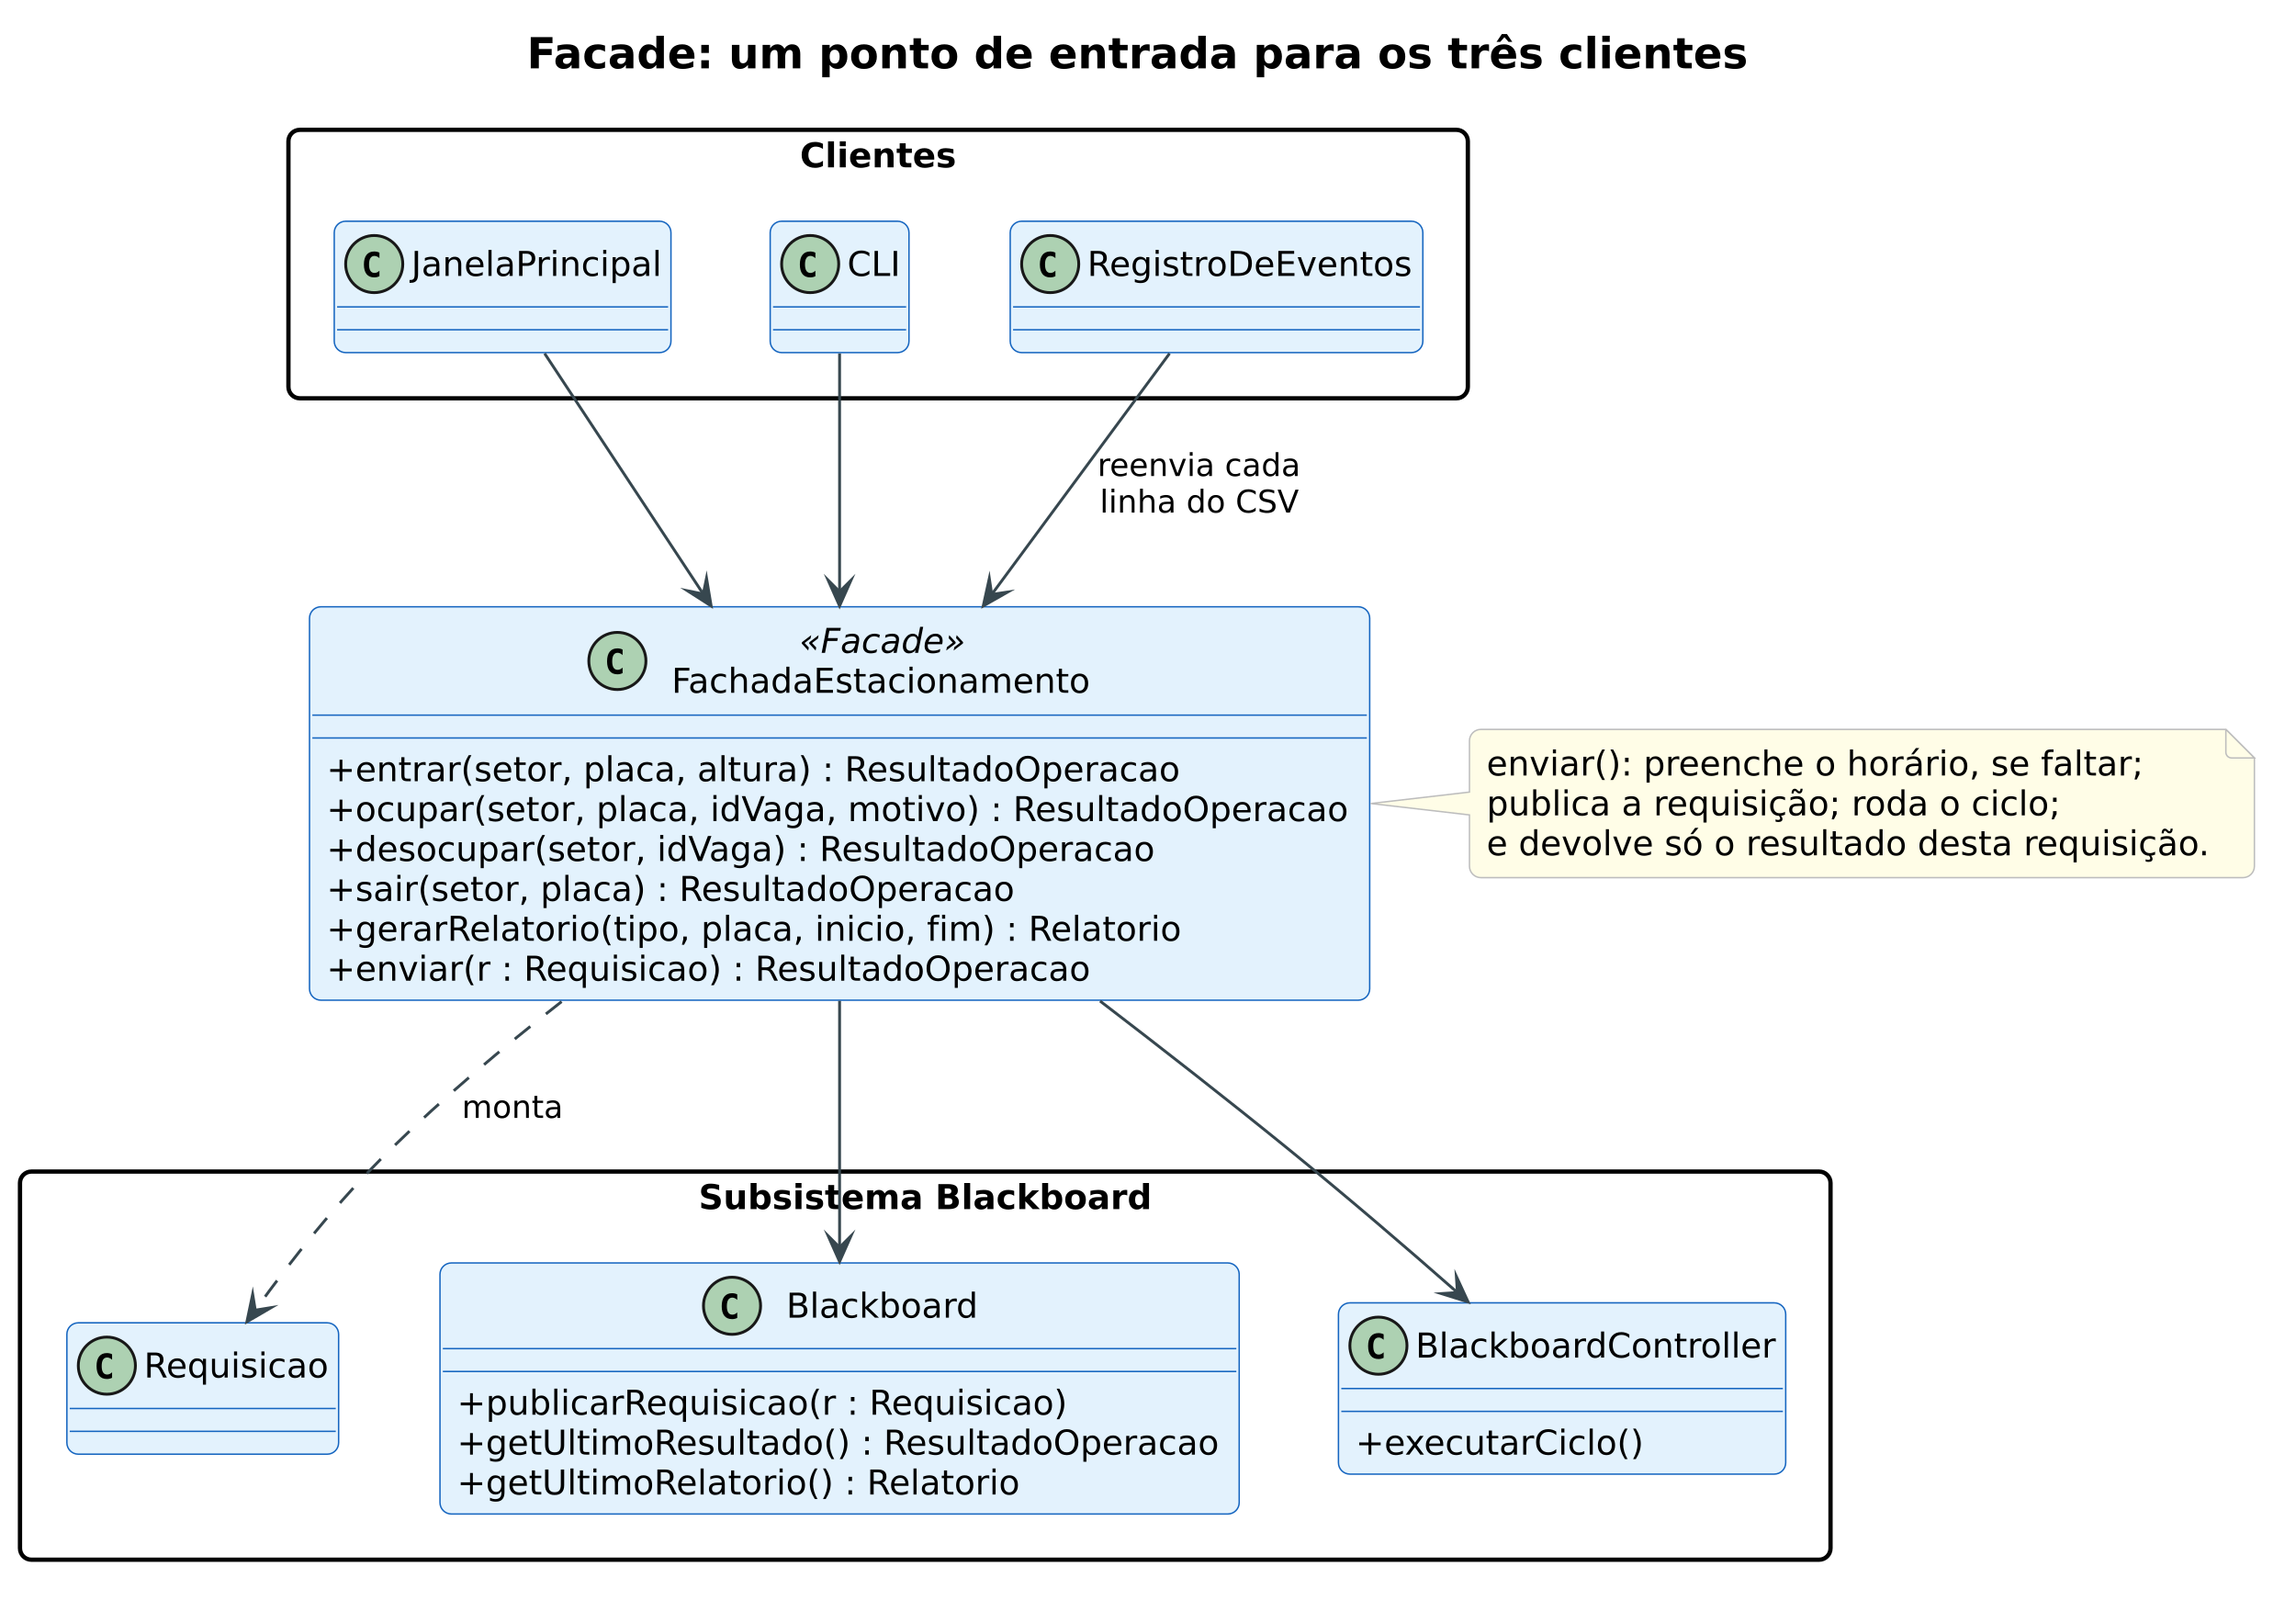
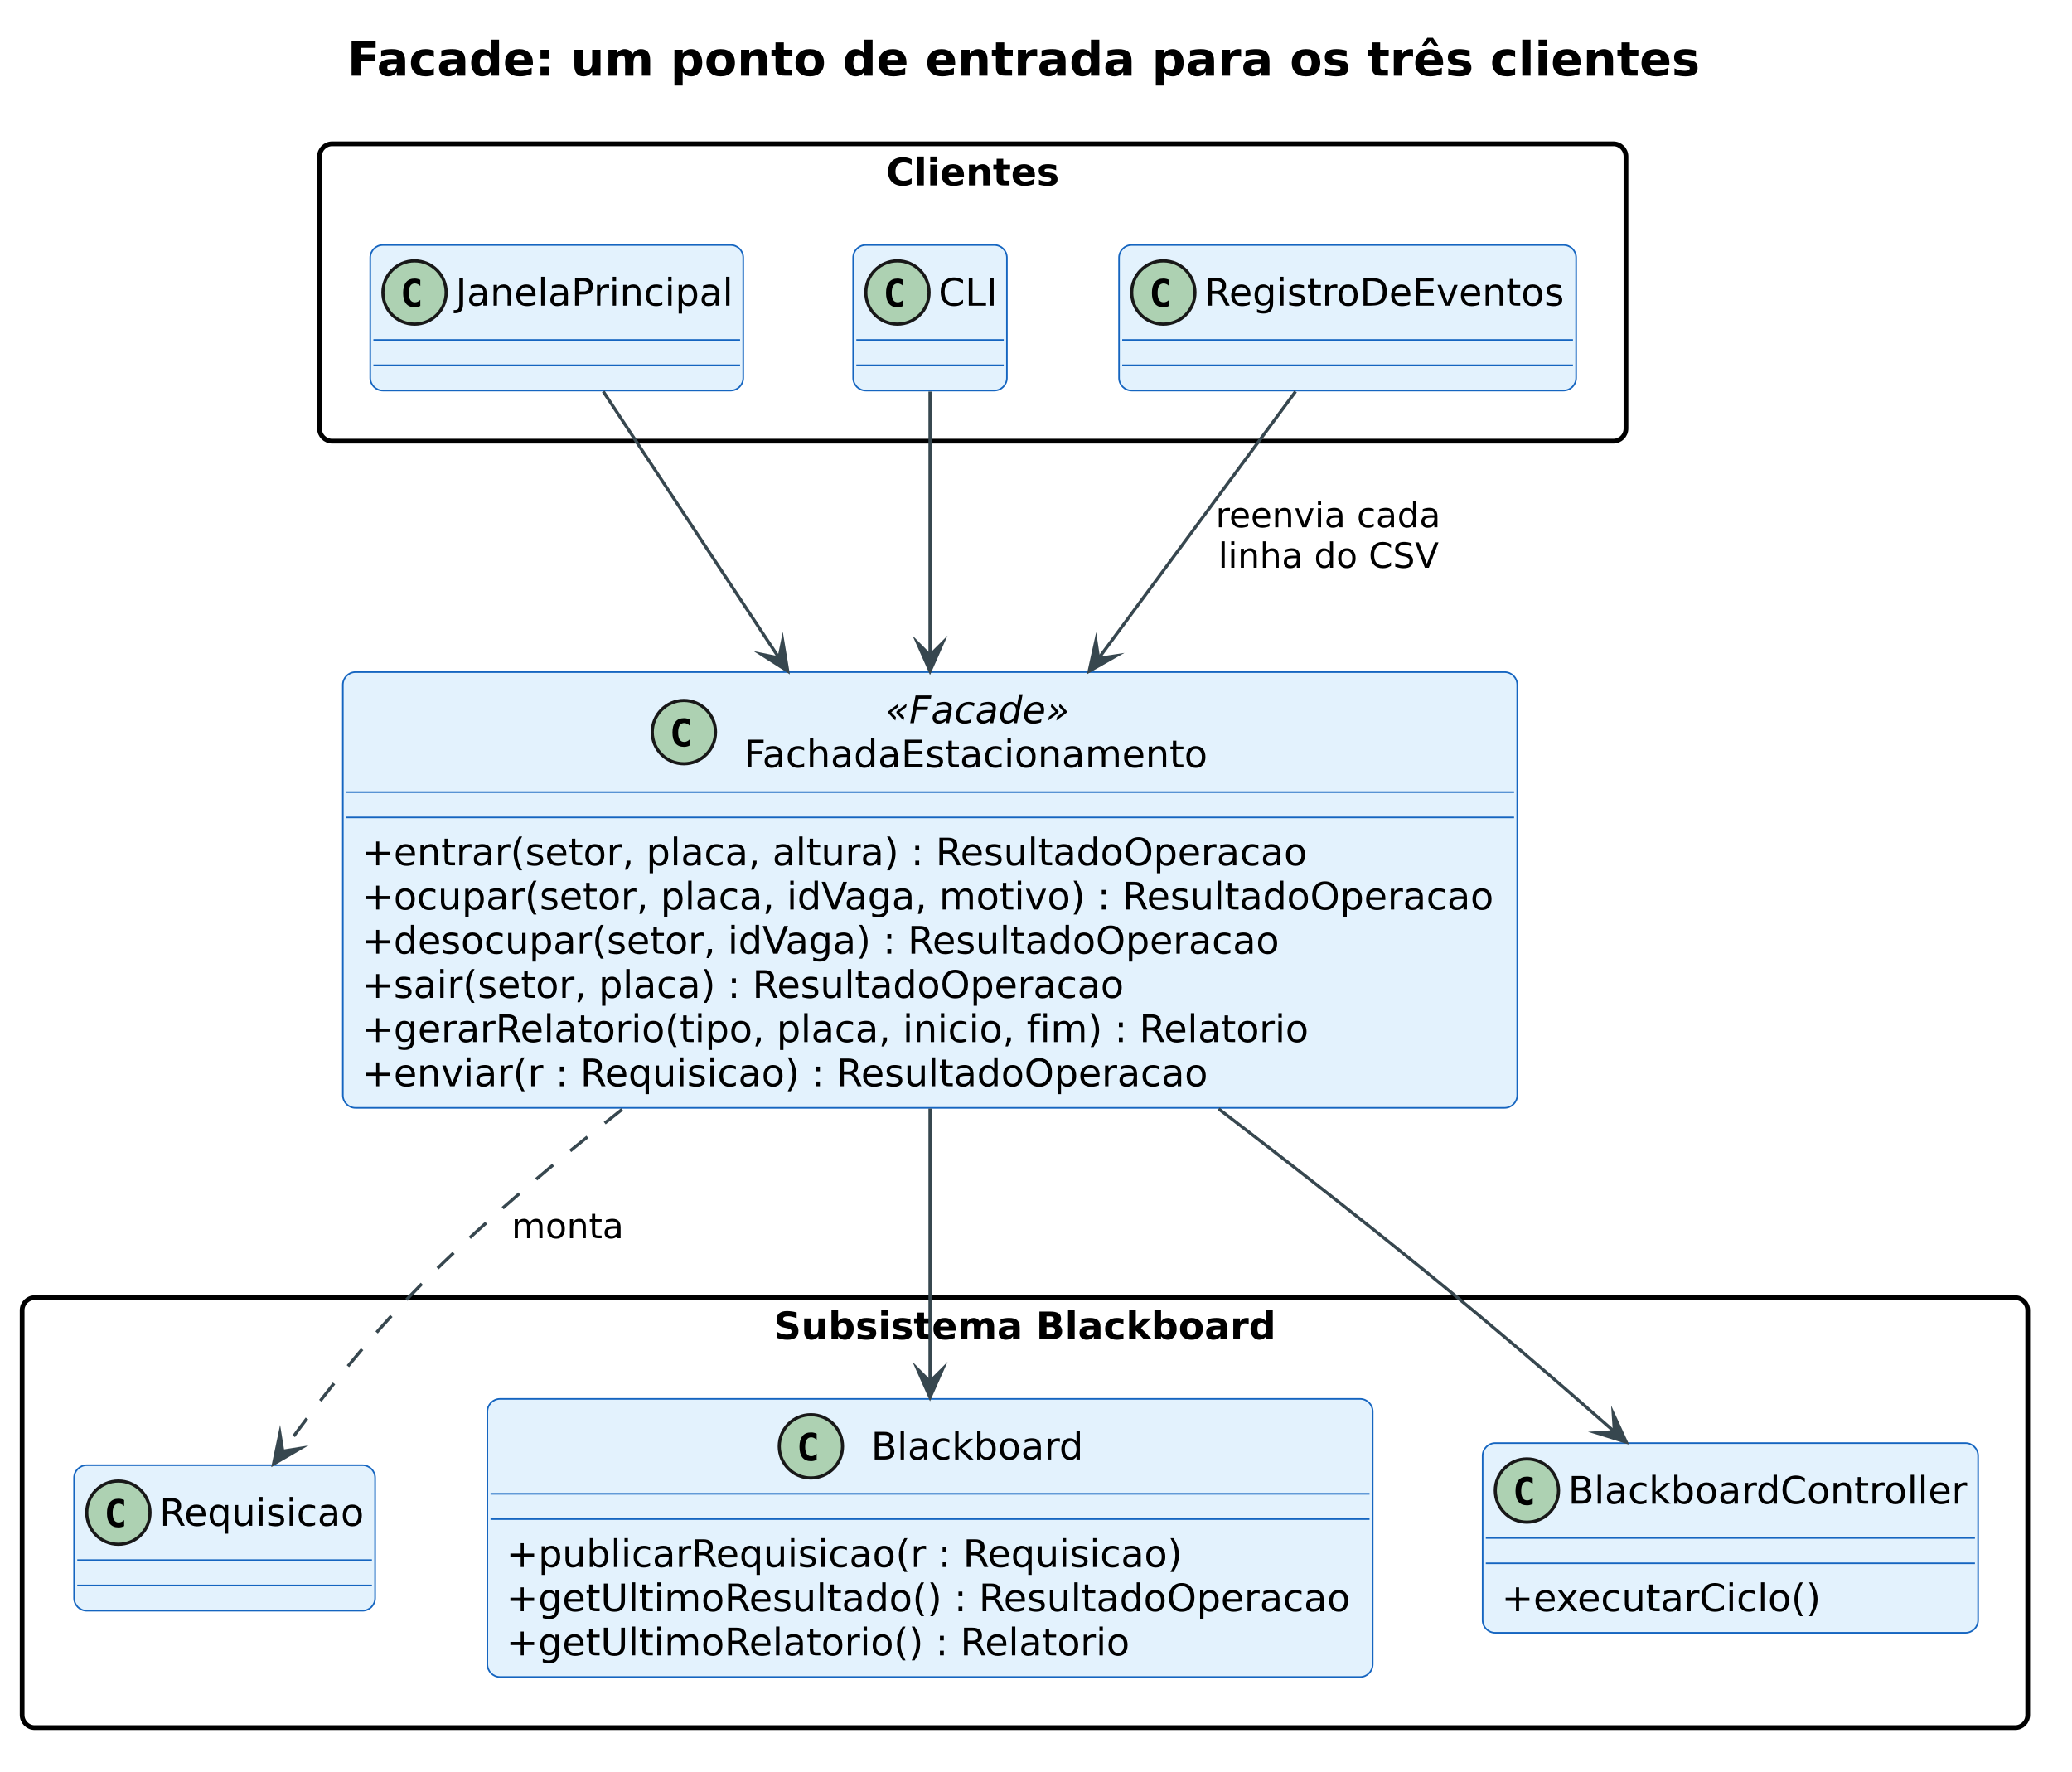
- <svg xmlns="http://www.w3.org/2000/svg" version="1.1" data-diagram-type="CLASS" style="width:804px;height:560px;background:#FFFFFF;" width="804px" height="560px" viewBox="0 0 804 560" zoomAndPan="magnify" preserveAspectRatio="none" contentStyleType="text/css">
+ <svg xmlns="http://www.w3.org/2000/svg" version="1.1" data-diagram-type="CLASS" style="width:655px;height:560px;background:#FFFFFF;" width="655px" height="560px" viewBox="0 0 655 560" zoomAndPan="magnify" preserveAspectRatio="none" contentStyleType="text/css">
  <defs />
  <g font-family="sans-serif" lengthAdjust="spacing">
    <g class="title" data-source-line="2">
-       <text x="184.486" y="23.923" fill="#000" font-size="15" textLength="428.467" font-weight="700" font-family="'DejaVu Sans'">Facade: um ponto de entrada para os três clientes</text>
+       <text x="109.767" y="23.923" fill="#000" font-size="15" textLength="428.467" font-weight="700" font-family="'DejaVu Sans'">Facade: um ponto de entrada para os três clientes</text>
    </g>
    <g class="cluster" data-qualified-name="Clientes" id="ent0001" data-source-line="4">
      <rect x="101" y="45.461" width="413" height="94" fill="none" style="stroke:#000;stroke-width:1.5;" rx="4" ry="4" />
      <text x="280.134" y="58.6" fill="#000" font-size="12" textLength="54.732" font-weight="700" font-family="'DejaVu Sans'">Clientes</text>
    </g>
    <g class="cluster" data-qualified-name="Subsistema Blackboard" id="ent0006" data-source-line="19">
      <rect x="7" y="410.211" width="634" height="135.91" fill="none" style="stroke:#000;stroke-width:1.5;" rx="4" ry="4" />
      <text x="244.641" y="423.35" fill="#000" font-size="12" textLength="158.719" font-weight="700" font-family="'DejaVu Sans'">Subsistema Blackboard</text>
    </g>
    <g class="entity" data-qualified-name="Clientes.JanelaPrincipal" id="ent0002" data-source-line="5">
      <rect x="117.04" y="77.461" width="117.914" height="46" fill="#E3F2FD" style="stroke:#1565C0;stroke-width:0.5;" rx="4" ry="4" />
      <ellipse cx="131.04" cy="92.461" rx="10" ry="10" fill="#ADD1B2" style="stroke:#181818;stroke-width:1;" />
      <path d="M132.868,96.711 Q132.462,96.914 132.009,97.023 Q131.556,97.133 131.071,97.133 Q129.29,97.133 128.353,95.977 Q127.431,94.805 127.431,92.602 Q127.431,90.383 128.353,89.227 Q129.29,88.055 131.071,88.055 Q131.556,88.055 132.009,88.164 Q132.478,88.258 132.868,88.477 L132.868,90.398 Q132.431,89.992 132.009,89.805 Q131.587,89.602 131.149,89.602 Q130.196,89.602 129.712,90.367 Q129.228,91.117 129.228,92.602 Q129.228,94.07 129.712,94.82 Q130.196,95.57 131.149,95.57 Q131.587,95.57 132.009,95.383 Q132.431,95.195 132.868,94.789 L132.868,96.711 Z " fill="#000" />
      <text x="144.04" y="96.615" fill="#000" font-size="12" textLength="87.914" font-family="'DejaVu Sans'">JanelaPrincipal</text>
      <line x1="118.04" y1="107.461" x2="233.954" y2="107.461" style="stroke:#1565C0;stroke-width:0.5;" />
      <line x1="118.04" y1="115.461" x2="233.954" y2="115.461" style="stroke:#1565C0;stroke-width:0.5;" />
    </g>
    <g class="entity" data-qualified-name="Clientes.CLI" id="ent0003" data-source-line="6">
      <rect x="269.7" y="77.461" width="48.604" height="46" fill="#E3F2FD" style="stroke:#1565C0;stroke-width:0.5;" rx="4" ry="4" />
      <ellipse cx="283.7" cy="92.461" rx="10" ry="10" fill="#ADD1B2" style="stroke:#181818;stroke-width:1;" />
      <path d="M285.528,96.711 Q285.122,96.914 284.669,97.023 Q284.216,97.133 283.731,97.133 Q281.95,97.133 281.013,95.977 Q280.091,94.805 280.091,92.602 Q280.091,90.383 281.013,89.227 Q281.95,88.055 283.731,88.055 Q284.216,88.055 284.669,88.164 Q285.138,88.258 285.528,88.477 L285.528,90.398 Q285.091,89.992 284.669,89.805 Q284.247,89.602 283.809,89.602 Q282.856,89.602 282.372,90.367 Q281.888,91.117 281.888,92.602 Q281.888,94.07 282.372,94.82 Q282.856,95.57 283.809,95.57 Q284.247,95.57 284.669,95.383 Q285.091,95.195 285.528,94.789 L285.528,96.711 Z " fill="#000" />
      <text x="296.7" y="96.615" fill="#000" font-size="12" textLength="18.604" font-family="'DejaVu Sans'">CLI</text>
      <line x1="270.7" y1="107.461" x2="317.304" y2="107.461" style="stroke:#1565C0;stroke-width:0.5;" />
      <line x1="270.7" y1="115.461" x2="317.304" y2="115.461" style="stroke:#1565C0;stroke-width:0.5;" />
    </g>
    <g class="entity" data-qualified-name="Clientes.RegistroDeEventos" id="ent0004" data-source-line="7">
      <rect x="353.75" y="77.461" width="144.498" height="46" fill="#E3F2FD" style="stroke:#1565C0;stroke-width:0.5;" rx="4" ry="4" />
      <ellipse cx="367.75" cy="92.461" rx="10" ry="10" fill="#ADD1B2" style="stroke:#181818;stroke-width:1;" />
      <path d="M369.578,96.711 Q369.172,96.914 368.719,97.023 Q368.266,97.133 367.781,97.133 Q366,97.133 365.063,95.977 Q364.141,94.805 364.141,92.602 Q364.141,90.383 365.063,89.227 Q366,88.055 367.781,88.055 Q368.266,88.055 368.719,88.164 Q369.188,88.258 369.578,88.477 L369.578,90.398 Q369.141,89.992 368.719,89.805 Q368.297,89.602 367.859,89.602 Q366.906,89.602 366.422,90.367 Q365.938,91.117 365.938,92.602 Q365.938,94.07 366.422,94.82 Q366.906,95.57 367.859,95.57 Q368.297,95.57 368.719,95.383 Q369.141,95.195 369.578,94.789 L369.578,96.711 Z " fill="#000" />
      <text x="380.75" y="96.615" fill="#000" font-size="12" textLength="114.498" font-family="'DejaVu Sans'">RegistroDeEventos</text>
      <line x1="354.75" y1="107.461" x2="497.248" y2="107.461" style="stroke:#1565C0;stroke-width:0.5;" />
      <line x1="354.75" y1="115.461" x2="497.248" y2="115.461" style="stroke:#1565C0;stroke-width:0.5;" />
    </g>
    <g class="entity" data-qualified-name="Subsistema Blackboard.Requisicao" id="ent0007" data-source-line="20">
      <rect x="23.42" y="463.171" width="95.156" height="46" fill="#E3F2FD" style="stroke:#1565C0;stroke-width:0.5;" rx="4" ry="4" />
      <ellipse cx="37.42" cy="478.171" rx="10" ry="10" fill="#ADD1B2" style="stroke:#181818;stroke-width:1;" />
      <path d="M39.248,482.421 Q38.842,482.624 38.389,482.733 Q37.936,482.843 37.451,482.843 Q35.67,482.843 34.733,481.687 Q33.811,480.515 33.811,478.312 Q33.811,476.093 34.733,474.937 Q35.67,473.765 37.451,473.765 Q37.936,473.765 38.389,473.874 Q38.858,473.968 39.248,474.187 L39.248,476.108 Q38.811,475.702 38.389,475.515 Q37.967,475.312 37.529,475.312 Q36.576,475.312 36.092,476.077 Q35.608,476.827 35.608,478.312 Q35.608,479.78 36.092,480.53 Q36.576,481.28 37.529,481.28 Q37.967,481.28 38.389,481.093 Q38.811,480.905 39.248,480.499 L39.248,482.421 Z " fill="#000" />
      <text x="50.42" y="482.325" fill="#000" font-size="12" textLength="65.156" font-family="'DejaVu Sans'">Requisicao</text>
      <line x1="24.42" y1="493.171" x2="117.576" y2="493.171" style="stroke:#1565C0;stroke-width:0.5;" />
      <line x1="24.42" y1="501.171" x2="117.576" y2="501.171" style="stroke:#1565C0;stroke-width:0.5;" />
    </g>
    <g class="entity" data-qualified-name="Subsistema Blackboard.Blackboard" id="ent0008" data-source-line="21">
      <rect x="154.07" y="442.211" width="279.867" height="87.906" fill="#E3F2FD" style="stroke:#1565C0;stroke-width:0.5;" rx="4" ry="4" />
      <ellipse cx="256.339" cy="457.211" rx="10" ry="10" fill="#ADD1B2" style="stroke:#181818;stroke-width:1;" />
      <path d="M258.167,461.461 Q257.76,461.664 257.307,461.773 Q256.854,461.883 256.37,461.883 Q254.589,461.883 253.651,460.727 Q252.729,459.555 252.729,457.352 Q252.729,455.133 253.651,453.977 Q254.589,452.805 256.37,452.805 Q256.854,452.805 257.307,452.914 Q257.776,453.008 258.167,453.227 L258.167,455.148 Q257.729,454.742 257.307,454.555 Q256.885,454.352 256.448,454.352 Q255.495,454.352 255.01,455.117 Q254.526,455.867 254.526,457.352 Q254.526,458.82 255.01,459.57 Q255.495,460.32 256.448,460.32 Q256.885,460.32 257.307,460.133 Q257.729,459.945 258.167,459.539 L258.167,461.461 Z " fill="#000" />
      <text x="275.339" y="461.365" fill="#000" font-size="12" textLength="67.33" font-family="'DejaVu Sans'">Blackboard</text>
      <line x1="155.07" y1="472.211" x2="432.937" y2="472.211" style="stroke:#1565C0;stroke-width:0.5;" />
      <line x1="155.07" y1="480.211" x2="432.937" y2="480.211" style="stroke:#1565C0;stroke-width:0.5;" />
      <text x="160.07" y="495.35" fill="#000" font-size="12" textLength="214.729" font-family="'DejaVu Sans'">+publicarRequisicao(r : Requisicao)</text>
      <text x="160.07" y="509.318" fill="#000" font-size="12" textLength="267.867" font-family="'DejaVu Sans'">+getUltimoResultado() : ResultadoOperacao</text>
      <text x="160.07" y="523.287" fill="#000" font-size="12" textLength="198.111" font-family="'DejaVu Sans'">+getUltimoRelatorio() : Relatorio</text>
    </g>
    <g class="entity" data-qualified-name="Subsistema Blackboard.BlackboardController" id="ent0009" data-source-line="26">
      <rect x="468.69" y="456.181" width="156.621" height="59.969" fill="#E3F2FD" style="stroke:#1565C0;stroke-width:0.5;" rx="4" ry="4" />
      <ellipse cx="482.69" cy="471.181" rx="10" ry="10" fill="#ADD1B2" style="stroke:#181818;stroke-width:1;" />
      <path d="M484.518,475.431 Q484.112,475.634 483.659,475.743 Q483.206,475.853 482.721,475.853 Q480.94,475.853 480.003,474.697 Q479.081,473.525 479.081,471.322 Q479.081,469.103 480.003,467.947 Q480.94,466.775 482.721,466.775 Q483.206,466.775 483.659,466.884 Q484.128,466.978 484.518,467.197 L484.518,469.118 Q484.081,468.712 483.659,468.525 Q483.237,468.322 482.799,468.322 Q481.846,468.322 481.362,469.087 Q480.878,469.837 480.878,471.322 Q480.878,472.79 481.362,473.54 Q481.846,474.29 482.799,474.29 Q483.237,474.29 483.659,474.103 Q484.081,473.915 484.518,473.509 L484.518,475.431 Z " fill="#000" />
      <text x="495.69" y="475.335" fill="#000" font-size="12" textLength="126.621" font-family="'DejaVu Sans'">BlackboardController</text>
      <line x1="469.69" y1="486.181" x2="624.311" y2="486.181" style="stroke:#1565C0;stroke-width:0.5;" />
      <line x1="469.69" y1="494.181" x2="624.311" y2="494.181" style="stroke:#1565C0;stroke-width:0.5;" />
      <text x="474.69" y="509.32" fill="#000" font-size="12" textLength="101.467" font-family="'DejaVu Sans'">+executarCiclo()</text>
    </g>
    <g class="entity" data-qualified-name="FachadaEstacionamento" id="ent0005" data-source-line="10">
      <rect x="108.38" y="212.461" width="371.25" height="137.75" fill="#E3F2FD" style="stroke:#1565C0;stroke-width:0.5;" rx="4" ry="4" />
      <ellipse cx="216.189" cy="231.43" rx="10" ry="10" fill="#ADD1B2" style="stroke:#181818;stroke-width:1;" />
      <path d="M218.017,235.68 Q217.61,235.883 217.157,235.992 Q216.704,236.102 216.22,236.102 Q214.439,236.102 213.501,234.945 Q212.579,233.773 212.579,231.57 Q212.579,229.352 213.501,228.195 Q214.439,227.023 216.22,227.023 Q216.704,227.023 217.157,227.133 Q217.626,227.227 218.017,227.445 L218.017,229.367 Q217.579,228.961 217.157,228.773 Q216.735,228.57 216.298,228.57 Q215.345,228.57 214.86,229.336 Q214.376,230.086 214.376,231.57 Q214.376,233.039 214.86,233.789 Q215.345,234.539 216.298,234.539 Q216.735,234.539 217.157,234.352 Q217.579,234.164 218.017,233.758 L218.017,235.68 Z " fill="#000" />
      <text x="279.995" y="228.6" fill="#000" font-size="12" textLength="58.02" font-style="italic" font-family="'DejaVu Sans'">«Facade»</text>
      <text x="235.189" y="242.568" fill="#000" font-size="12" textLength="147.633" font-family="'DejaVu Sans'">FachadaEstacionamento</text>
      <line x1="109.38" y1="250.398" x2="478.63" y2="250.398" style="stroke:#1565C0;stroke-width:0.5;" />
      <line x1="109.38" y1="258.398" x2="478.63" y2="258.398" style="stroke:#1565C0;stroke-width:0.5;" />
      <text x="114.38" y="273.537" fill="#000" font-size="12" textLength="299.373" font-family="'DejaVu Sans'">+entrar(setor, placa, altura) : ResultadoOperacao</text>
      <text x="114.38" y="287.506" fill="#000" font-size="12" textLength="359.25" font-family="'DejaVu Sans'">+ocupar(setor, placa, idVaga, motivo) : ResultadoOperacao</text>
      <text x="114.38" y="301.475" fill="#000" font-size="12" textLength="291.475" font-family="'DejaVu Sans'">+desocupar(setor, idVaga) : ResultadoOperacao</text>
      <text x="114.38" y="315.443" fill="#000" font-size="12" textLength="241.418" font-family="'DejaVu Sans'">+sair(setor, placa) : ResultadoOperacao</text>
      <text x="114.38" y="329.412" fill="#000" font-size="12" textLength="300.375" font-family="'DejaVu Sans'">+gerarRelatorio(tipo, placa, inicio, fim) : Relatorio</text>
      <text x="114.38" y="343.381" fill="#000" font-size="12" textLength="268.518" font-family="'DejaVu Sans'">+enviar(r : Requisicao) : ResultadoOperacao</text>
    </g>
-     <g class="entity" data-qualified-name="GMN16" id="ent0017" data-source-line="39">
-       <path d="M514.57,259.391 L514.57,277.341 L479.99,281.341 L514.57,285.341 L514.57,303.297 A4,4 0 0 0 518.57,307.297 L785.439,307.297 A4,4 0 0 0 789.439,303.297 L789.439,265.391 L779.439,255.391 L518.57,255.391 A4,4 0 0 0 514.57,259.391" style="stroke:#BDBDBD;stroke-width:0.5;" fill="#FFFDE7" />
-       <path d="M779.439,255.391 L779.439,263.391 A2,2 0 0 0 781.439,265.391 L789.439,265.391 L779.439,255.391" style="stroke:#BDBDBD;stroke-width:0.5;" fill="#FFFDE7" />
-       <text x="520.57" y="271.53" fill="#000" font-size="12" textLength="230.279" font-family="'DejaVu Sans'">enviar(): preenche o horário, se faltar;</text>
-       <text x="520.57" y="285.498" fill="#000" font-size="12" textLength="201.516" font-family="'DejaVu Sans'">publica a requisição; roda o ciclo;</text>
-       <text x="520.57" y="299.467" fill="#000" font-size="12" textLength="253.869" font-family="'DejaVu Sans'">e devolve só o resultado desta requisição.</text>
-     </g>
    <g class="link" data-entity-1="ent0002" data-entity-2="ent0005" id="lnk10" data-source-line="31" data-link-type="dependency">
      <path d="M190.71,123.761 C205.29,145.861 225.617,176.677 246.267,207.987" style="stroke:#37474F;stroke-width:1;" fill="none" id="JanelaPrincipal-to-FachadaEstacionamento" codeLine="31" />
      <polygon points="249.02,212.161,247.404,202.446,246.267,207.987,240.726,206.85,249.02,212.161" fill="#37474F" style="stroke:#37474F;stroke-width:1;stroke-linejoin:miter;stroke-miterlimit:10;" />
    </g>
    <g class="link" data-entity-1="ent0003" data-entity-2="ent0005" id="lnk11" data-source-line="32" data-link-type="dependency">
      <path d="M294,123.761 C294,145.861 294,175.851 294,207.161" style="stroke:#37474F;stroke-width:1;" fill="none" id="CLI-to-FachadaEstacionamento" codeLine="32" />
      <polygon points="294,212.161,298,203.161,294,207.161,290,203.161,294,212.161" fill="#37474F" style="stroke:#37474F;stroke-width:1;stroke-linejoin:miter;stroke-miterlimit:10;" />
    </g>
    <g class="link" data-entity-1="ent0004" data-entity-2="ent0005" id="lnk12" data-source-line="33" data-link-type="dependency">
      <path d="M409.55,123.761 C393.24,145.861 370.378,176.827 347.278,208.137" style="stroke:#37474F;stroke-width:1;" fill="none" id="RegistroDeEventos-to-FachadaEstacionamento" codeLine="33" />
      <polygon points="344.31,212.161,352.872,207.293,347.278,208.137,346.434,202.544,344.31,212.161" fill="#37474F" style="stroke:#37474F;stroke-width:1;stroke-linejoin:miter;stroke-miterlimit:10;" />
      <text x="384.3" y="166.671" fill="#000" font-size="11" textLength="71.344" font-family="'DejaVu Sans'">reenvia cada</text>
      <text x="385.127" y="179.476" fill="#000" font-size="11" textLength="69.69" font-family="'DejaVu Sans'">linha do CSV</text>
    </g>
    <g class="link" data-entity-1="ent0005" data-entity-2="ent0007" id="lnk13" data-source-line="34" data-link-type="dependency">
      <path d="M196.66,350.701 C176.17,366.701 155.25,384.331 137,402.211 C117.81,421.021 101.965,441.306 89.385,458.746" style="stroke:#37474F;stroke-width:1;stroke-dasharray:7,7;" fill="none" id="FachadaEstacionamento-to-Requisicao" codeLine="34" />
      <polygon points="86.46,462.801,94.969,457.842,89.385,458.746,88.481,453.162,86.46,462.801" fill="#37474F" style="stroke:#37474F;stroke-width:1;stroke-linejoin:miter;stroke-miterlimit:10;" />
      <text x="161.72" y="391.421" fill="#000" font-size="11" textLength="35.471" font-family="'DejaVu Sans'">monta</text>
    </g>
    <g class="link" data-entity-1="ent0005" data-entity-2="ent0008" id="lnk14" data-source-line="35" data-link-type="dependency">
      <path d="M294,350.441 C294,380.591 294,410.171 294,436.741" style="stroke:#37474F;stroke-width:1;" fill="none" id="FachadaEstacionamento-to-Blackboard" codeLine="35" />
      <polygon points="294,441.741,298,432.741,294,436.741,290,432.741,294,441.741" fill="#37474F" style="stroke:#37474F;stroke-width:1;stroke-linejoin:miter;stroke-miterlimit:10;" />
    </g>
    <g class="link" data-entity-1="ent0005" data-entity-2="ent0009" id="lnk15" data-source-line="36" data-link-type="dependency">
      <path d="M385.22,350.511 C406.97,367.171 429.97,385.131 451,402.211 C472.37,419.581 492.003,436.461 510.343,452.571" style="stroke:#37474F;stroke-width:1;" fill="none" id="FachadaEstacionamento-to-BlackboardController" codeLine="36" />
      <polygon points="514.1,455.871,509.978,446.926,510.343,452.571,504.698,452.937,514.1,455.871" fill="#37474F" style="stroke:#37474F;stroke-width:1;stroke-linejoin:miter;stroke-miterlimit:10;" />
    </g>
  </g>
</svg>
